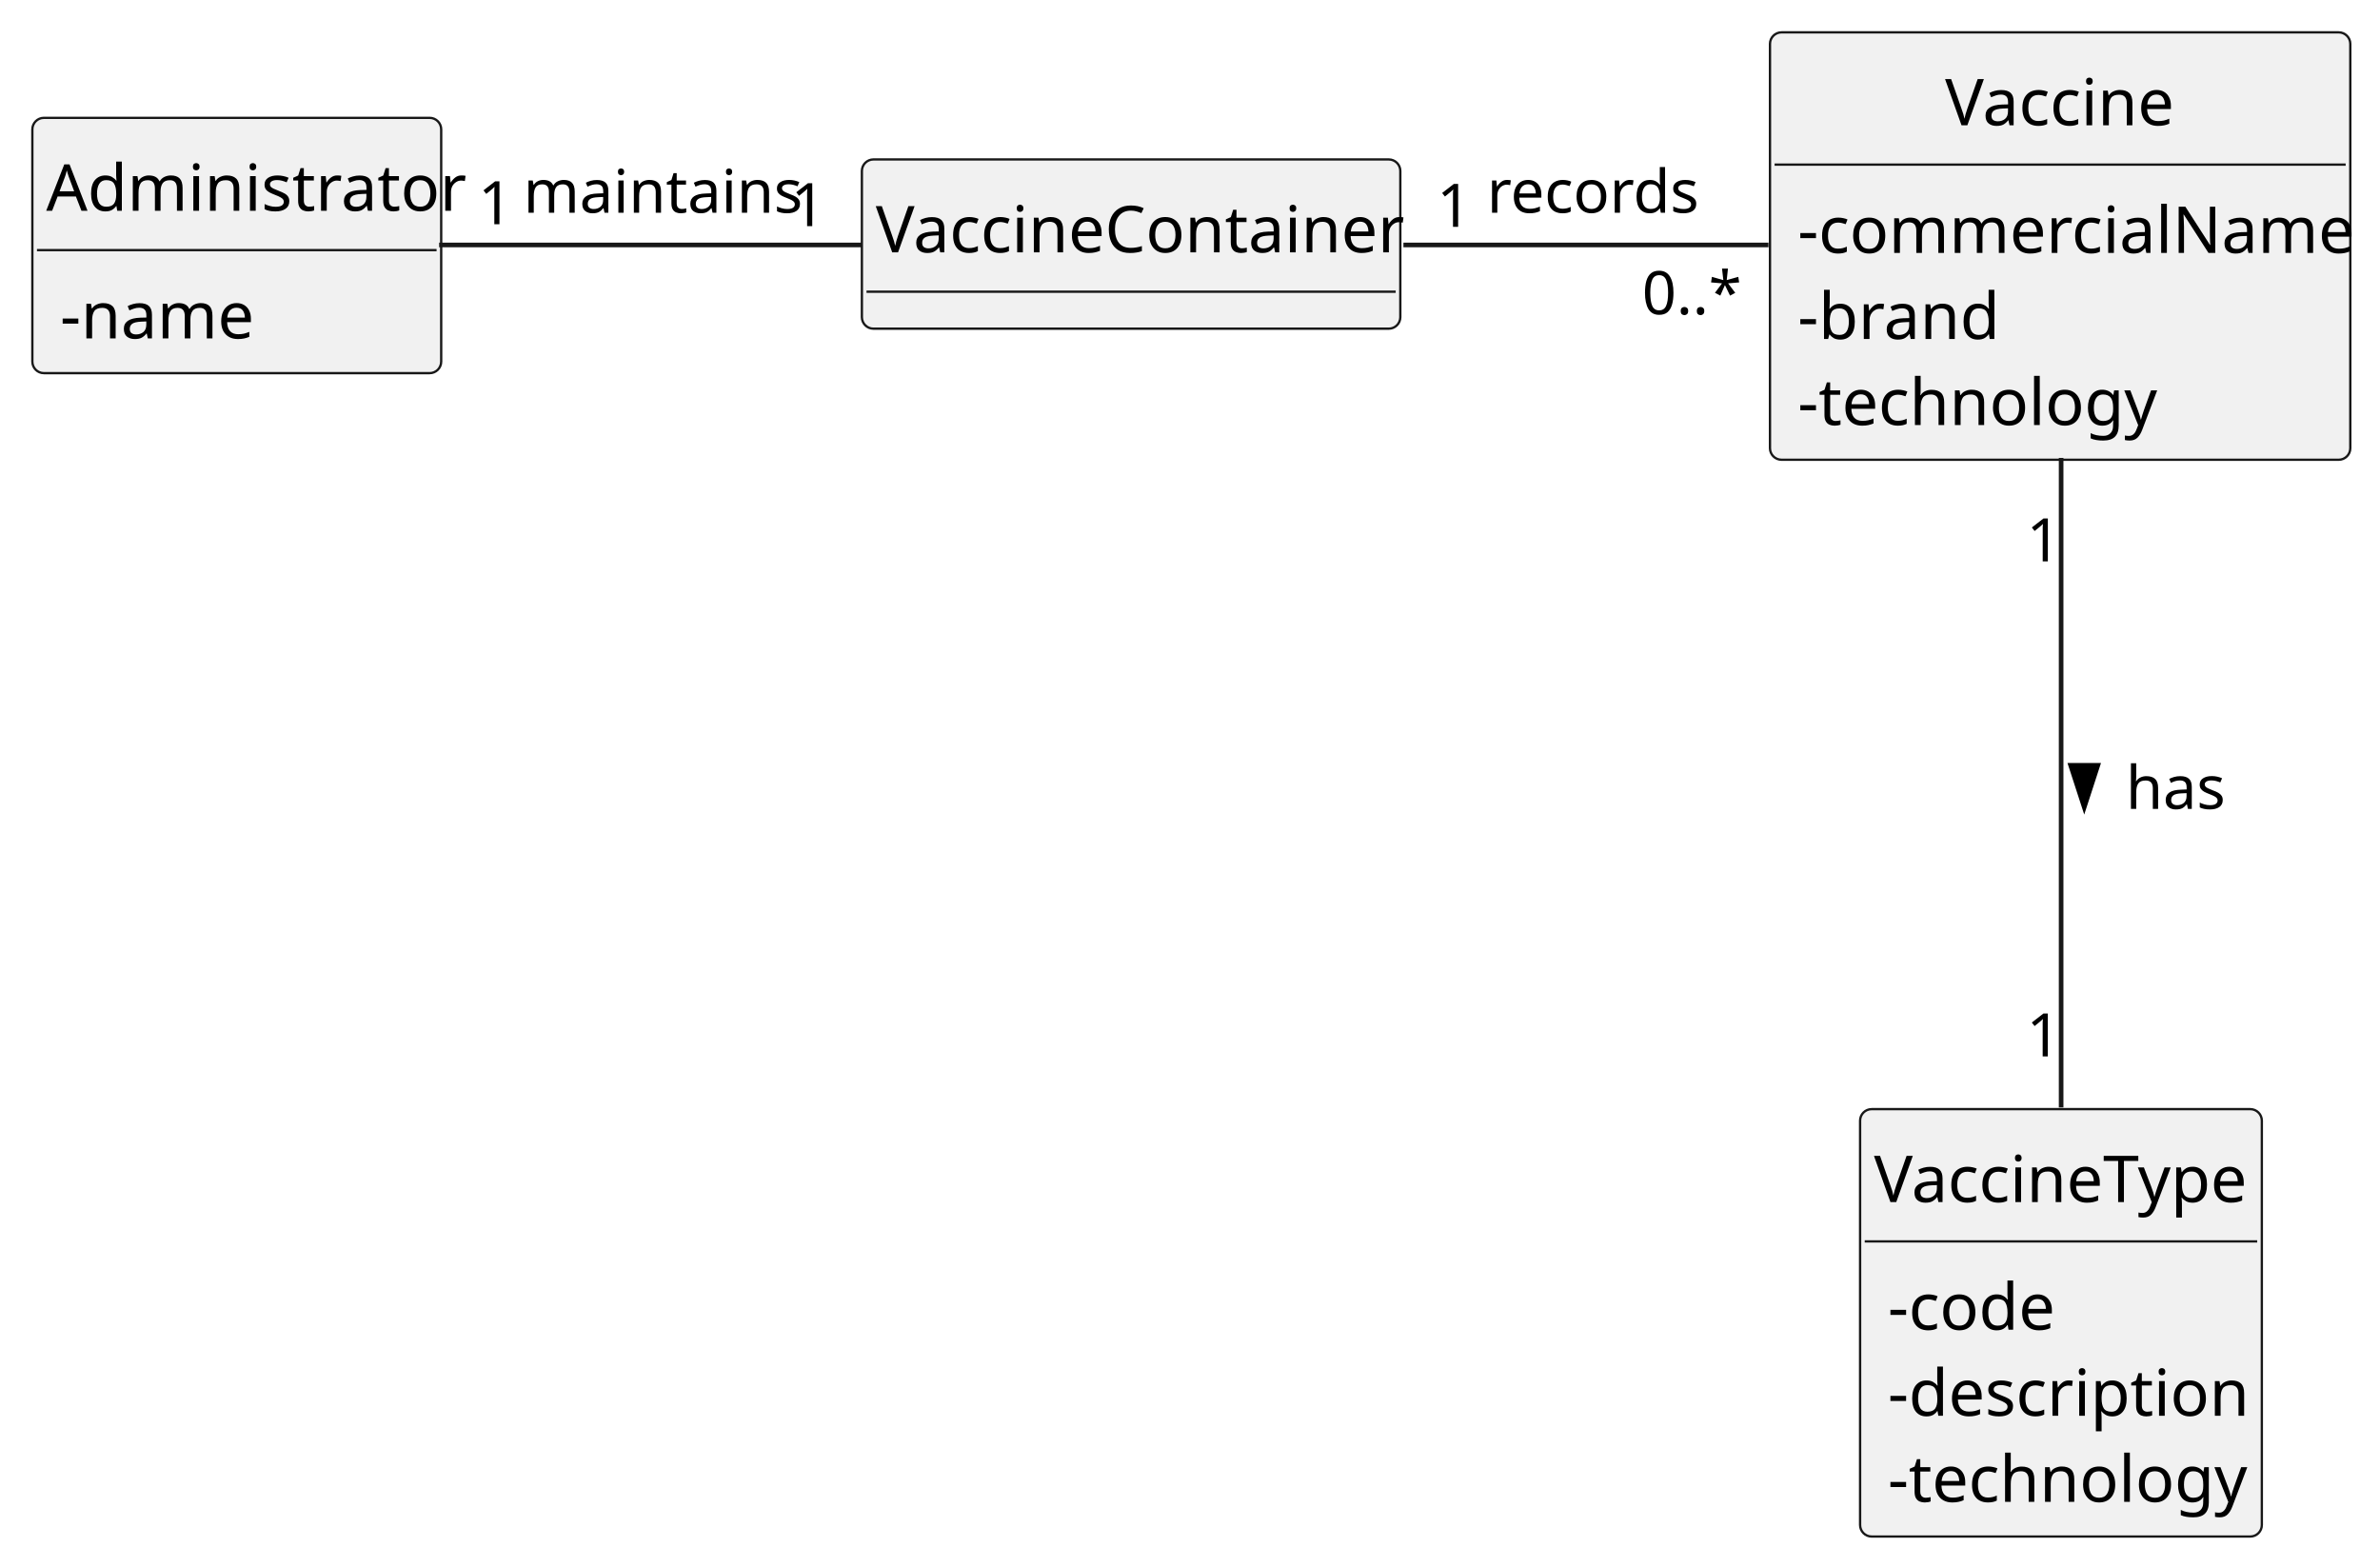
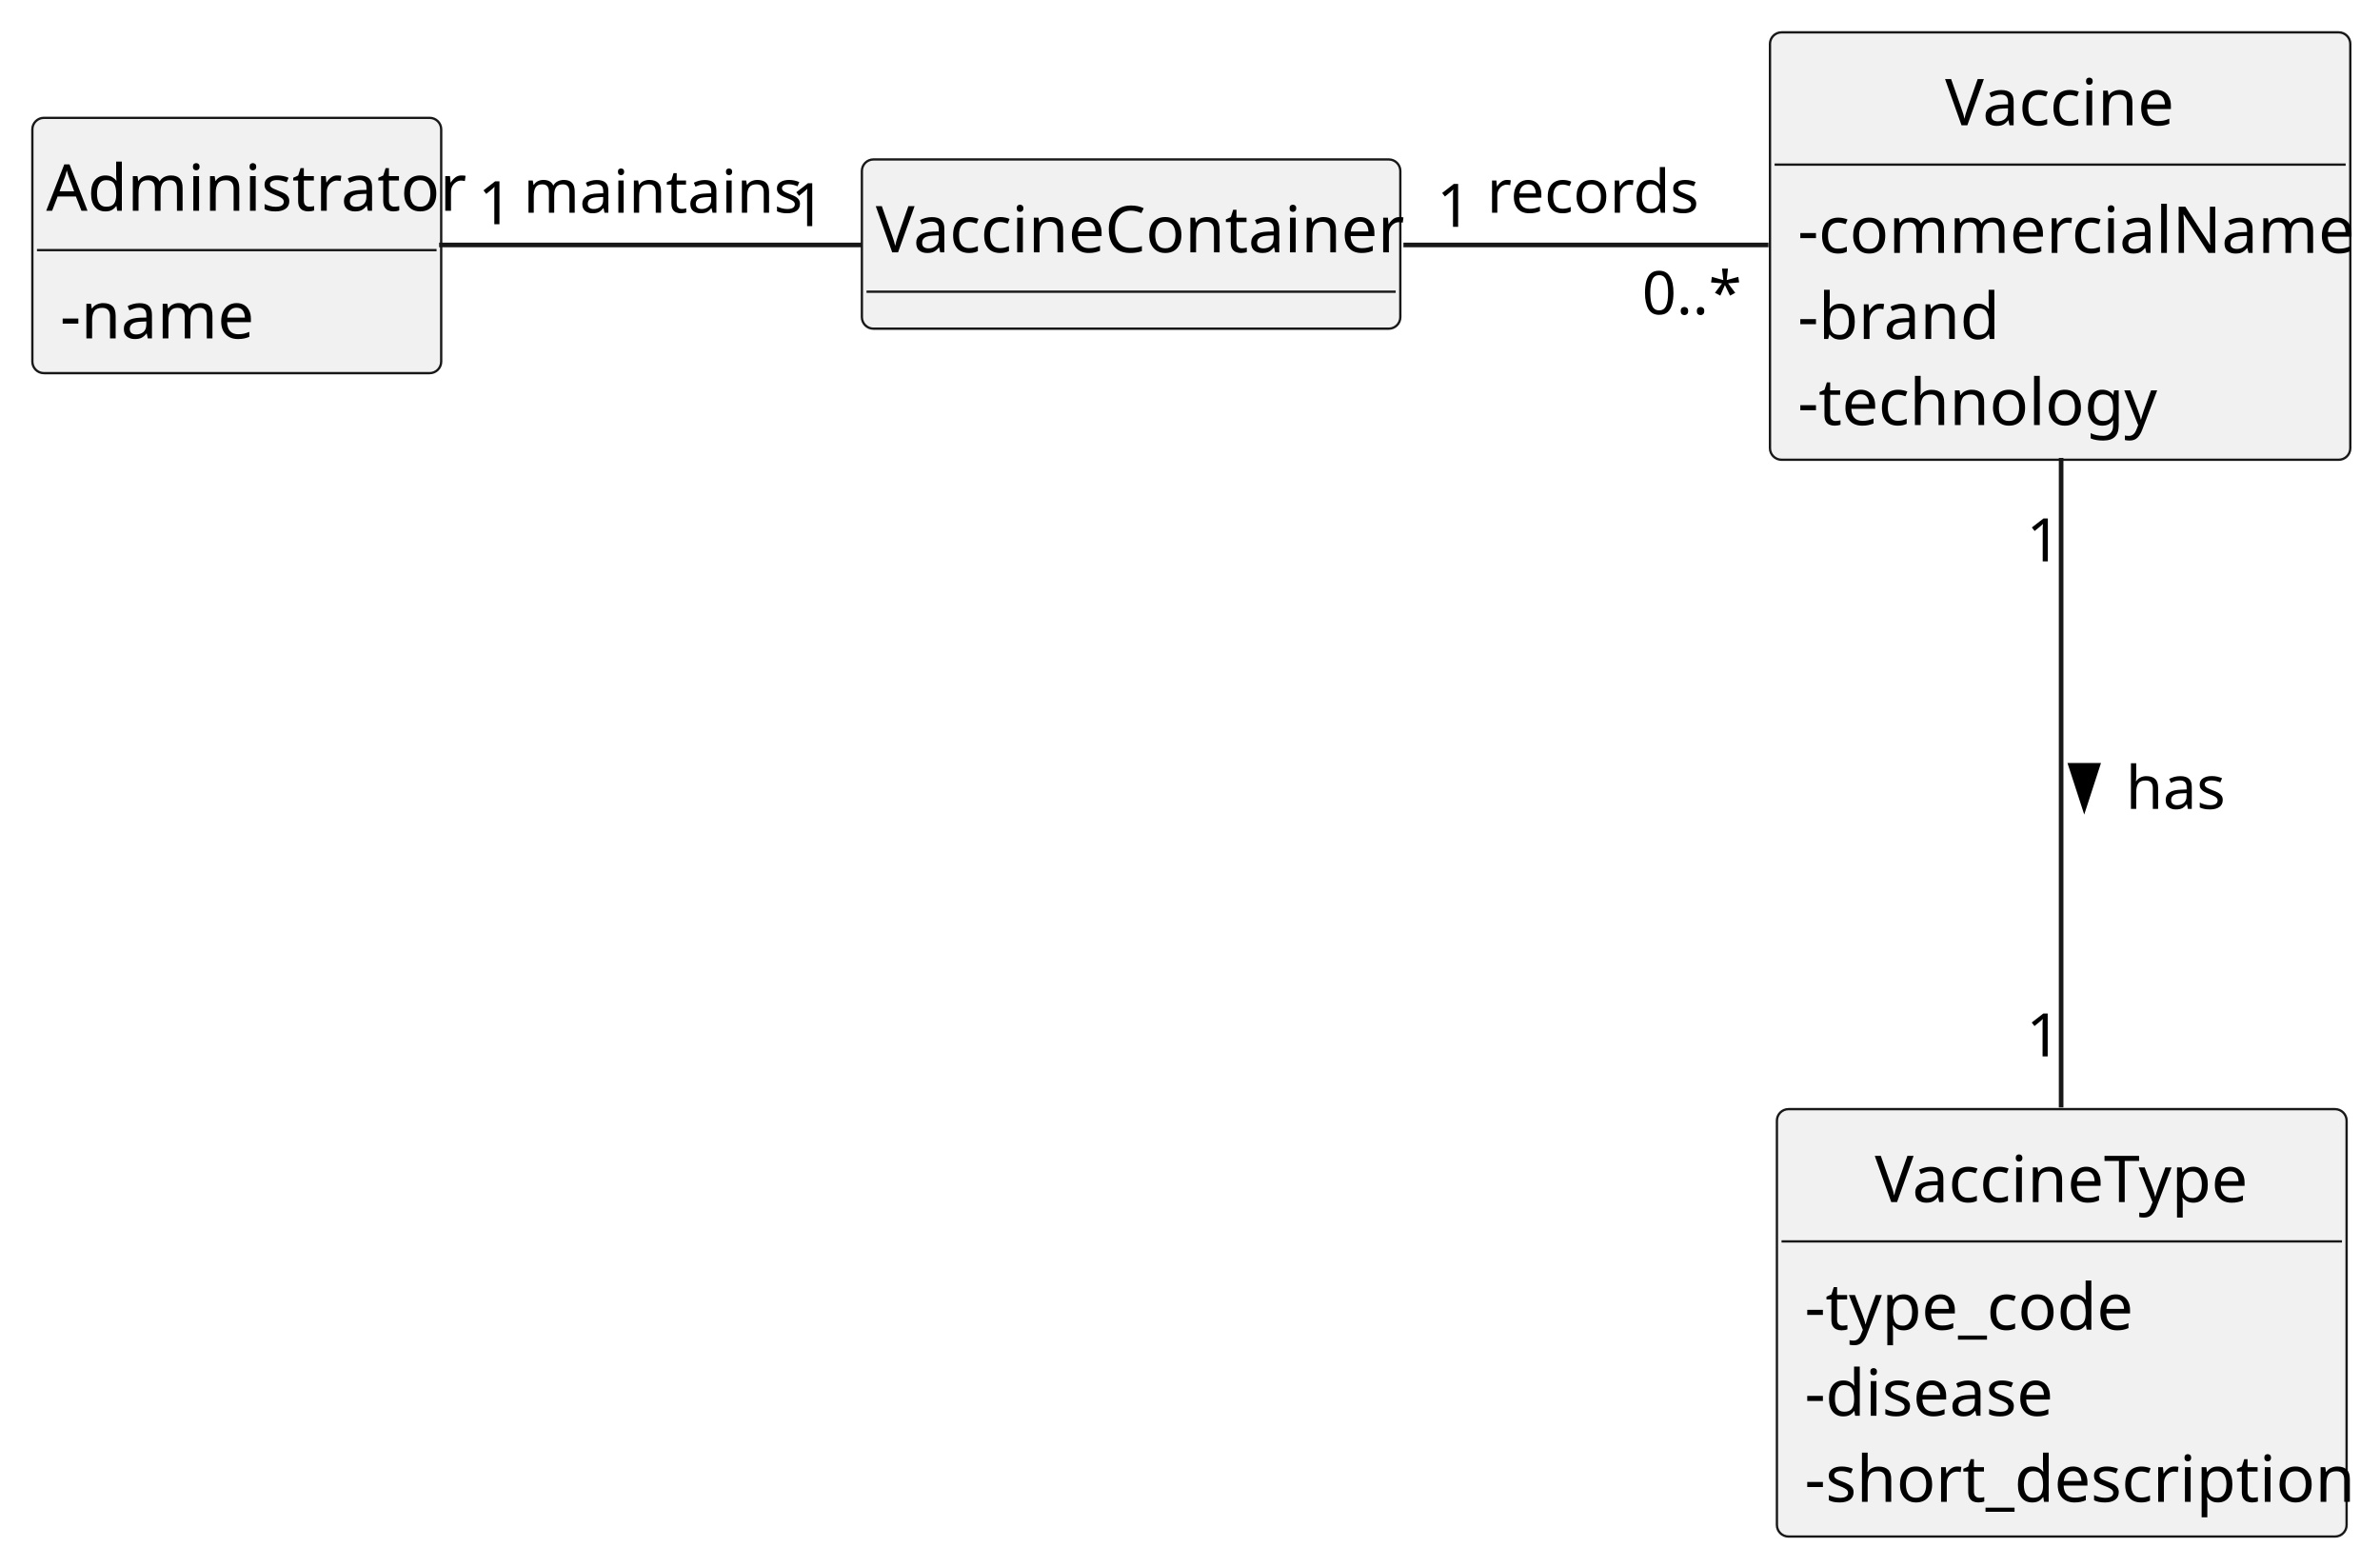
<svg xmlns="http://www.w3.org/2000/svg" contentStyleType="text/css" height="339px" preserveAspectRatio="none" style="width:515px;height:339px;background:#FFFFFF;" version="1.1" viewBox="0 0 515 339" width="515px" zoomAndPan="magnify">
  <defs />
  <g>
    <g id="elem_Administrator">
      <rect codeLine="6" fill="#F1F1F1" height="55.242" id="Administrator" rx="2.5" ry="2.5" style="stroke:#181818;stroke-width:0.5;" width="88.469" x="7" y="25.5" />
      <text fill="#000000" font-family="sans-serif" font-size="14" lengthAdjust="spacing" textLength="82.469" x="10" y="45.607">Administrator</text>
      <line style="stroke:#181818;stroke-width:0.5;" x1="8" x2="94.469" y1="54.121" y2="54.121" />
      <text fill="#000000" font-family="sans-serif" font-size="14" lengthAdjust="spacing" textLength="39.683" x="13" y="73.228">-name</text>
    </g>
    <g id="elem_VaccineContainer">
      <rect codeLine="10" fill="#F1F1F1" height="36.621" id="VaccineContainer" rx="2.5" ry="2.5" style="stroke:#181818;stroke-width:0.5;" width="116.51" x="186.5" y="34.5" />
      <text fill="#000000" font-family="sans-serif" font-size="14" lengthAdjust="spacing" textLength="110.51" x="189.5" y="54.607">VaccineContainer</text>
      <line style="stroke:#181818;stroke-width:0.5;" x1="187.5" x2="302.01" y1="63.121" y2="63.121" />
    </g>
    <g id="elem_Vaccine">
      <rect codeLine="13" fill="#F1F1F1" height="92.484" id="Vaccine" rx="2.5" ry="2.5" style="stroke:#181818;stroke-width:0.5;" width="125.572" x="383" y="7" />
      <text fill="#000000" font-family="sans-serif" font-size="14" lengthAdjust="spacing" textLength="49.807" x="420.883" y="27.107">Vaccine</text>
      <line style="stroke:#181818;stroke-width:0.5;" x1="384" x2="507.572" y1="35.621" y2="35.621" />
      <text fill="#000000" font-family="sans-serif" font-size="14" lengthAdjust="spacing" textLength="113.572" x="389" y="54.728">-commercialName</text>
      <text fill="#000000" font-family="sans-serif" font-size="14" lengthAdjust="spacing" textLength="40.469" x="389" y="73.35">-brand</text>
      <text fill="#000000" font-family="sans-serif" font-size="14" lengthAdjust="spacing" textLength="72.379" x="389" y="91.971">-technology</text>
    </g>
    <g id="elem_VaccineType">
-       <rect codeLine="19" fill="#F1F1F1" height="92.484" id="VaccineType" rx="2.5" ry="2.5" style="stroke:#181818;stroke-width:0.5;" width="86.931" x="402.5" y="240" />
-       <text fill="#000000" font-family="sans-serif" font-size="14" lengthAdjust="spacing" textLength="80.931" x="405.5" y="260.107">VaccineType</text>
-       <line style="stroke:#181818;stroke-width:0.5;" x1="403.5" x2="488.431" y1="268.621" y2="268.621" />
-       <text fill="#000000" font-family="sans-serif" font-size="14" lengthAdjust="spacing" textLength="35.02" x="408.5" y="287.728">-code</text>
-       <text fill="#000000" font-family="sans-serif" font-size="14" lengthAdjust="spacing" textLength="72.365" x="408.5" y="306.35">-description</text>
-       <text fill="#000000" font-family="sans-serif" font-size="14" lengthAdjust="spacing" textLength="72.379" x="408.5" y="324.971">-technology</text>
+       <rect codeLine="19" fill="#F1F1F1" height="92.484" id="VaccineType" rx="2.5" ry="2.5" style="stroke:#181818;stroke-width:0.5;" width="123.275" x="384.5" y="240" />
+       <text fill="#000000" font-family="sans-serif" font-size="14" lengthAdjust="spacing" textLength="80.931" x="405.672" y="260.107">VaccineType</text>
+       <line style="stroke:#181818;stroke-width:0.5;" x1="385.5" x2="506.775" y1="268.621" y2="268.621" />
+       <text fill="#000000" font-family="sans-serif" font-size="14" lengthAdjust="spacing" textLength="69.269" x="390.5" y="287.728">-type_code</text>
+       <text fill="#000000" font-family="sans-serif" font-size="14" lengthAdjust="spacing" textLength="52.917" x="390.5" y="306.35">-disease</text>
+       <text fill="#000000" font-family="sans-serif" font-size="14" lengthAdjust="spacing" textLength="111.275" x="390.5" y="324.971">-short_description</text>
    </g>
    <g id="link_Administrator_VaccineContainer">
      <path codeLine="25" d="M95.02,53 C122.08,53 157.06,53 186.44,53 " fill="none" id="Administrator-VaccineContainer" style="stroke:#181818;stroke-width:1.0;" />
      <text fill="#000000" font-family="sans-serif" font-size="13" lengthAdjust="spacing" textLength="55.637" x="113.25" y="46.028">maintains</text>
      <text fill="#000000" font-family="sans-serif" font-size="13" lengthAdjust="spacing" textLength="7.23" x="103.463" y="48.519">1</text>
      <text fill="#000000" font-family="sans-serif" font-size="13" lengthAdjust="spacing" textLength="7.23" x="171.149" y="48.931">1</text>
    </g>
    <g id="link_VaccineContainer_Vaccine">
      <path codeLine="26" d="M303.68,53 C328.48,53 357.41,53 382.68,53 " fill="none" id="VaccineContainer-Vaccine" style="stroke:#181818;stroke-width:1.0;" />
      <text fill="#000000" font-family="sans-serif" font-size="13" lengthAdjust="spacing" textLength="43.348" x="321.75" y="46.028">records</text>
      <text fill="#000000" font-family="sans-serif" font-size="13" lengthAdjust="spacing" textLength="7.23" x="310.911" y="49.084">1</text>
      <text fill="#000000" font-family="sans-serif" font-size="13" lengthAdjust="spacing" textLength="19.513" x="355.315" y="68">0..*</text>
    </g>
    <g id="link_Vaccine_VaccineType">
      <path codeLine="27" d="M446,99.09 C446,139.66 446,198.97 446,239.63 " fill="none" id="Vaccine-VaccineType" style="stroke:#181818;stroke-width:1.0;" />
      <polygon fill="#000000" points="451,174.645,453.939,165.6,448.061,165.6,451,174.645" style="stroke:#000000;stroke-width:1.0;" />
      <text fill="#000000" font-family="sans-serif" font-size="13" lengthAdjust="spacing" textLength="20.96" x="460" y="175.028">has</text>
      <text fill="#000000" font-family="sans-serif" font-size="13" lengthAdjust="spacing" textLength="7.23" x="438.514" y="121.463">1</text>
-       <text fill="#000000" font-family="sans-serif" font-size="13" lengthAdjust="spacing" textLength="7.23" x="438.508" y="228.585">1</text>
+       <text fill="#000000" font-family="sans-serif" font-size="13" lengthAdjust="spacing" textLength="7.23" x="438.483" y="228.585">1</text>
    </g>
  </g>
</svg>
